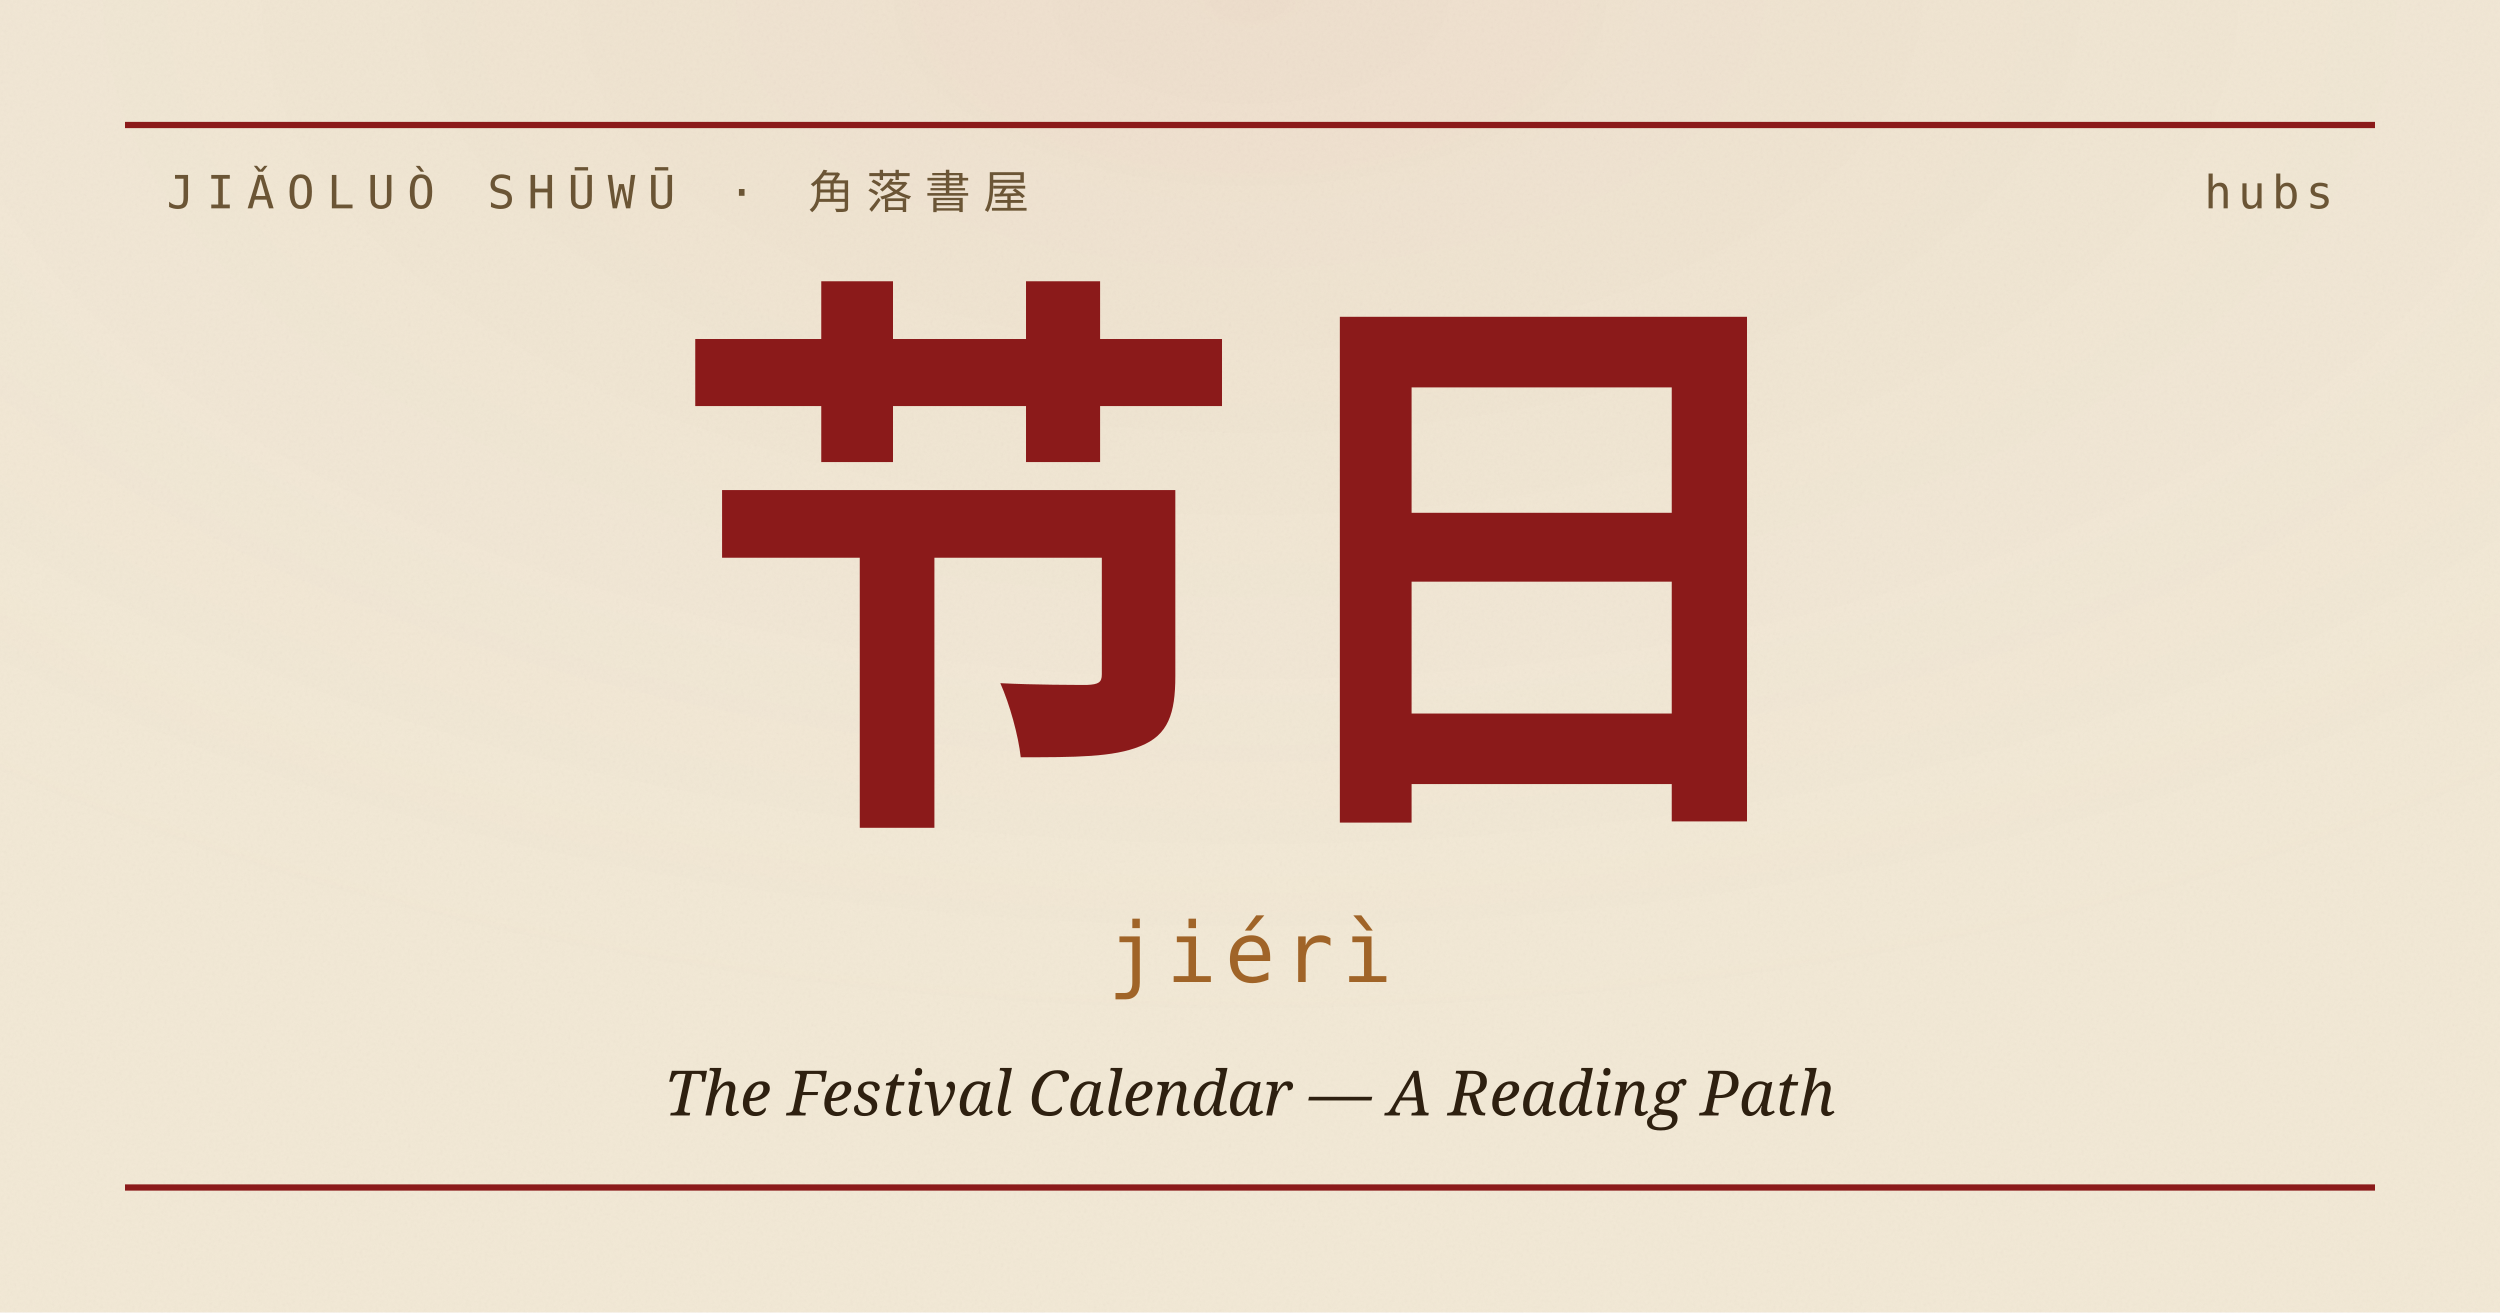
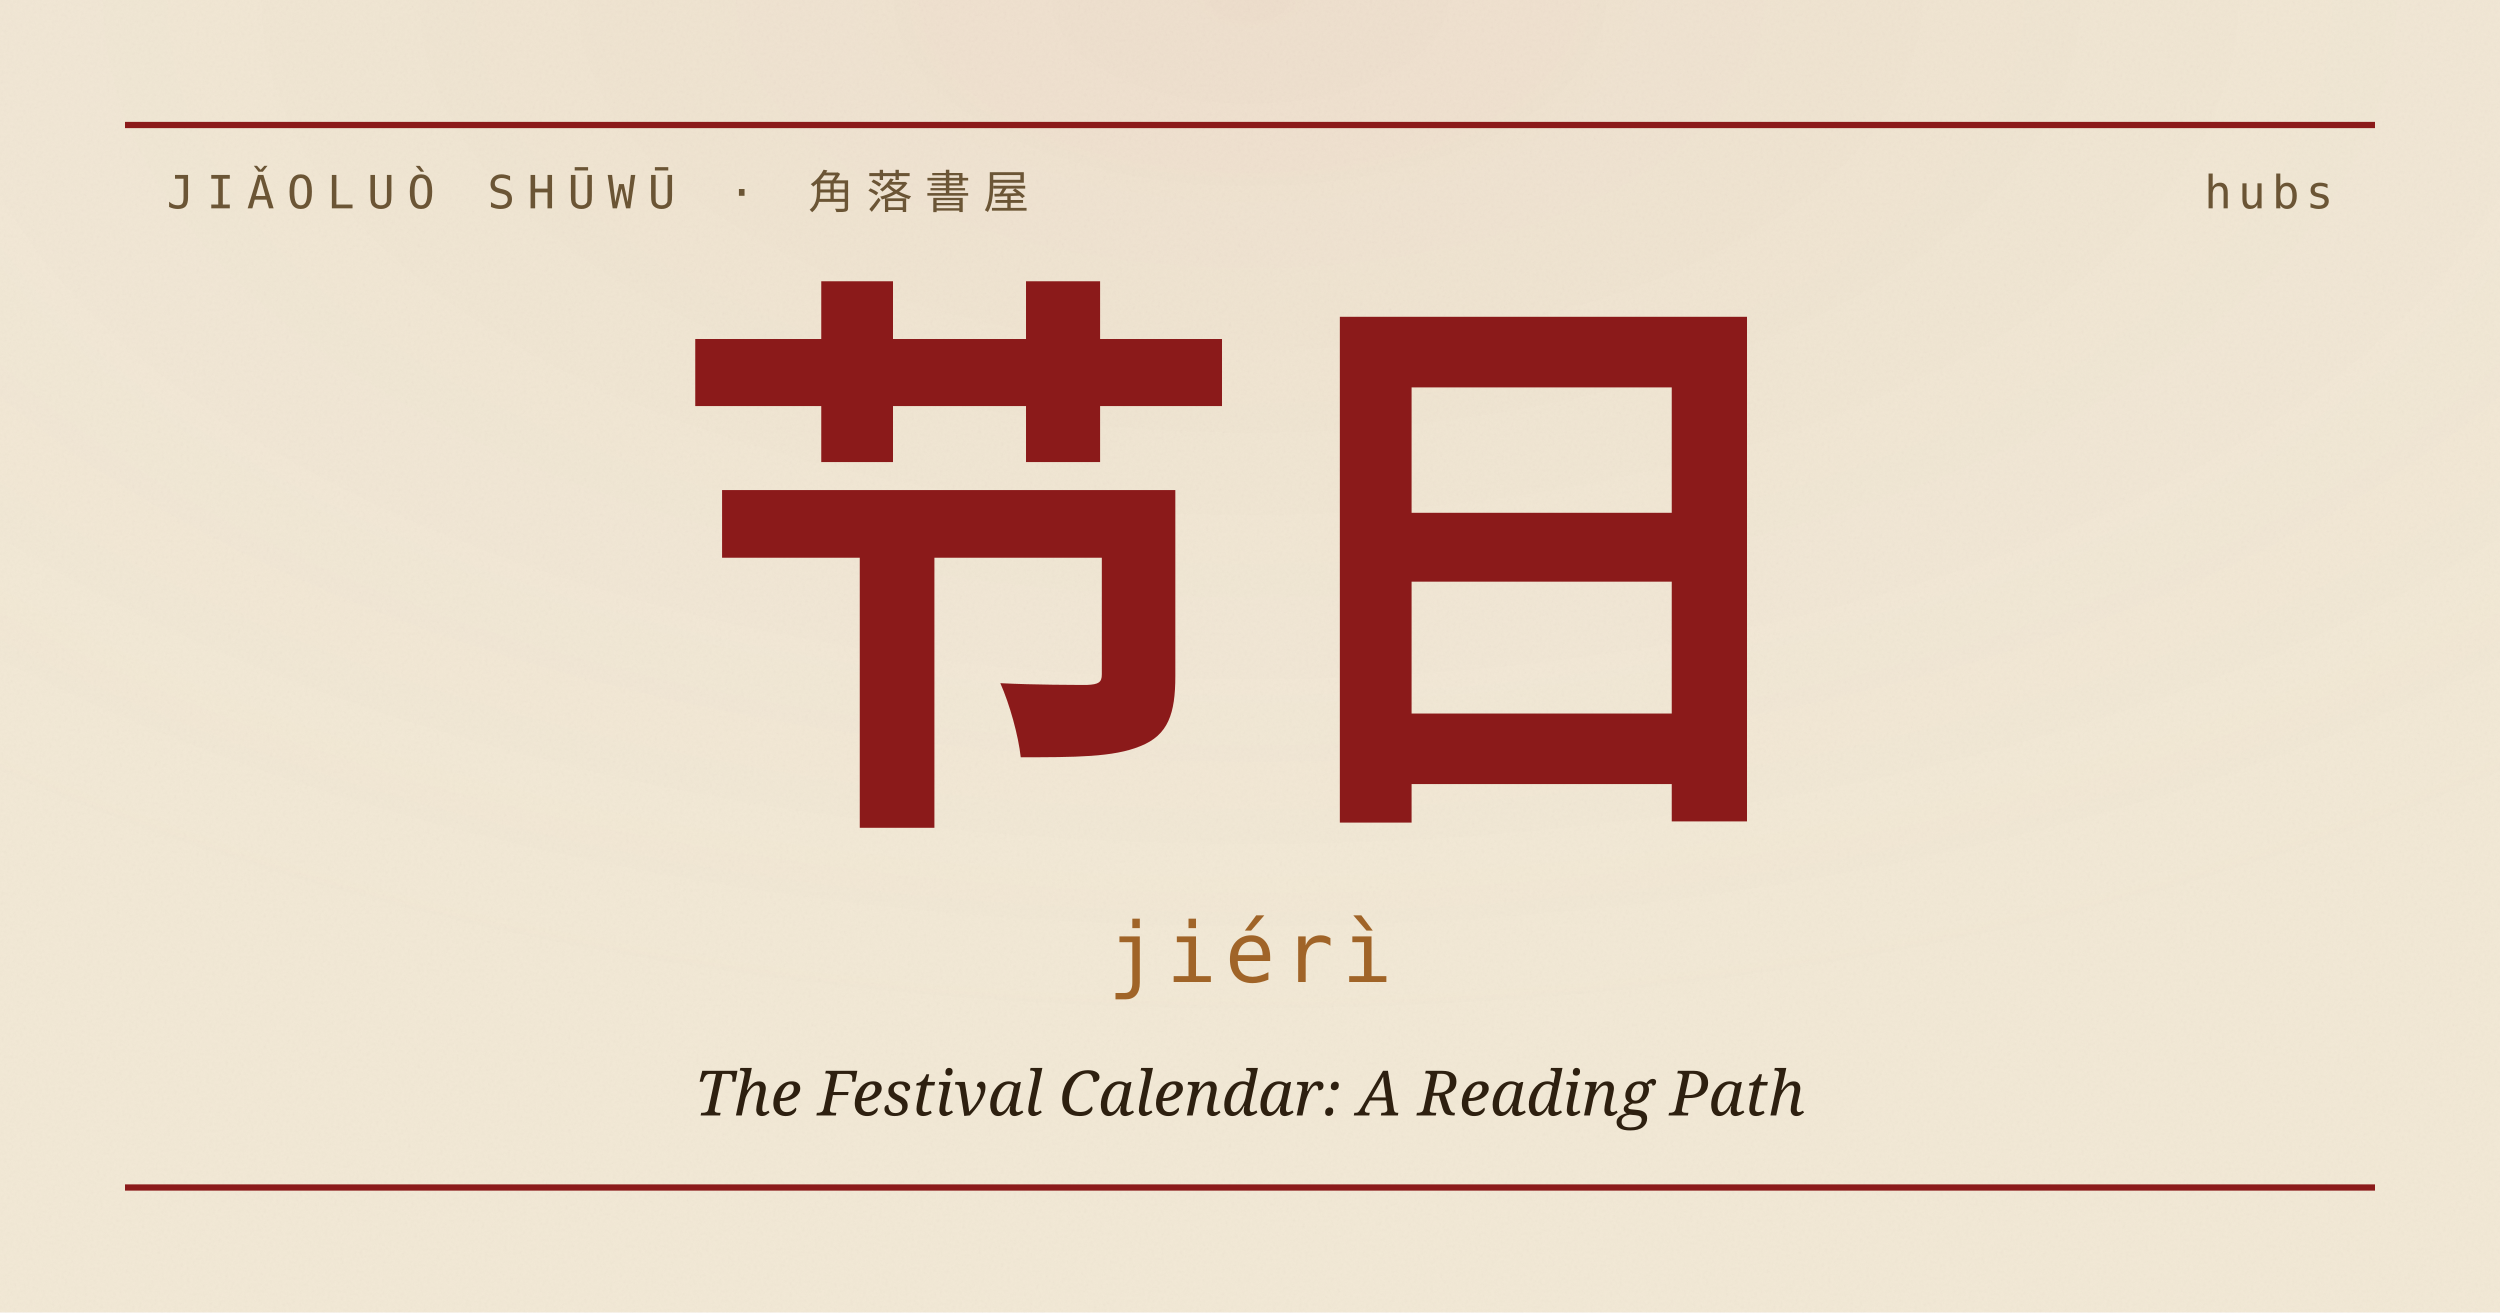
<svg xmlns="http://www.w3.org/2000/svg" viewBox="0 0 1200 630" width="1200" height="630">
  <defs>
    <filter id="paper">
      <feTurbulence type="fractalNoise" baseFrequency="0.65" numOctaves="5" stitchTiles="stitch" />
      <feColorMatrix type="saturate" values="0" />
    </filter>
    <radialGradient id="vignette" cx="50%" cy="0%" r="80%">
      <stop offset="0%" stop-color="#8b1a1a" stop-opacity="0.05" />
      <stop offset="100%" stop-color="#f2e8d5" stop-opacity="0" />
    </radialGradient>
  </defs>
  <rect width="1200" height="630" fill="#f2e8d5" />
  <rect width="1200" height="630" fill="url(#vignette)" />
  <rect width="1200" height="630" filter="url(#paper)" opacity="0.06" />
  <line x1="60" y1="60" x2="1140" y2="60" stroke="#8b1a1a" stroke-width="3" />
  <line x1="60" y1="570" x2="1140" y2="570" stroke="#8b1a1a" stroke-width="3" />
  <text x="80" y="100" font-family="Inconsolata, monospace" font-size="22" letter-spacing="6" fill="#6b5535" text-transform="uppercase">JIǍOLUÒ SHŪWŪ · 角落書屋</text>
  <text x="1120" y="100" font-family="Inconsolata, monospace" font-size="22" letter-spacing="3" fill="#6b5535" text-anchor="end">hubs</text>
  <text x="600" y="275" font-family="Noto Serif SC, serif" font-size="280" font-weight="700" fill="#8b1a1a" text-anchor="middle" dominant-baseline="middle">节日</text>
  <text x="600" y="460" font-family="Inconsolata, monospace" font-size="40" letter-spacing="4" fill="#a06428" text-anchor="middle" dominant-baseline="middle">jiérì</text>
-   <text x="600" y="525" font-family="EB Garamond, Georgia, serif" font-style="italic" font-size="30" fill="#2e2010" text-anchor="middle" dominant-baseline="middle">The Festival Calendar — A Reading Path</text>
+   <text x="600" y="525" font-family="EB Garamond, Georgia, serif" font-style="italic" font-size="30" fill="#2e2010" text-anchor="middle" dominant-baseline="middle">The Festival Calendar: A Reading Path</text>
</svg>
